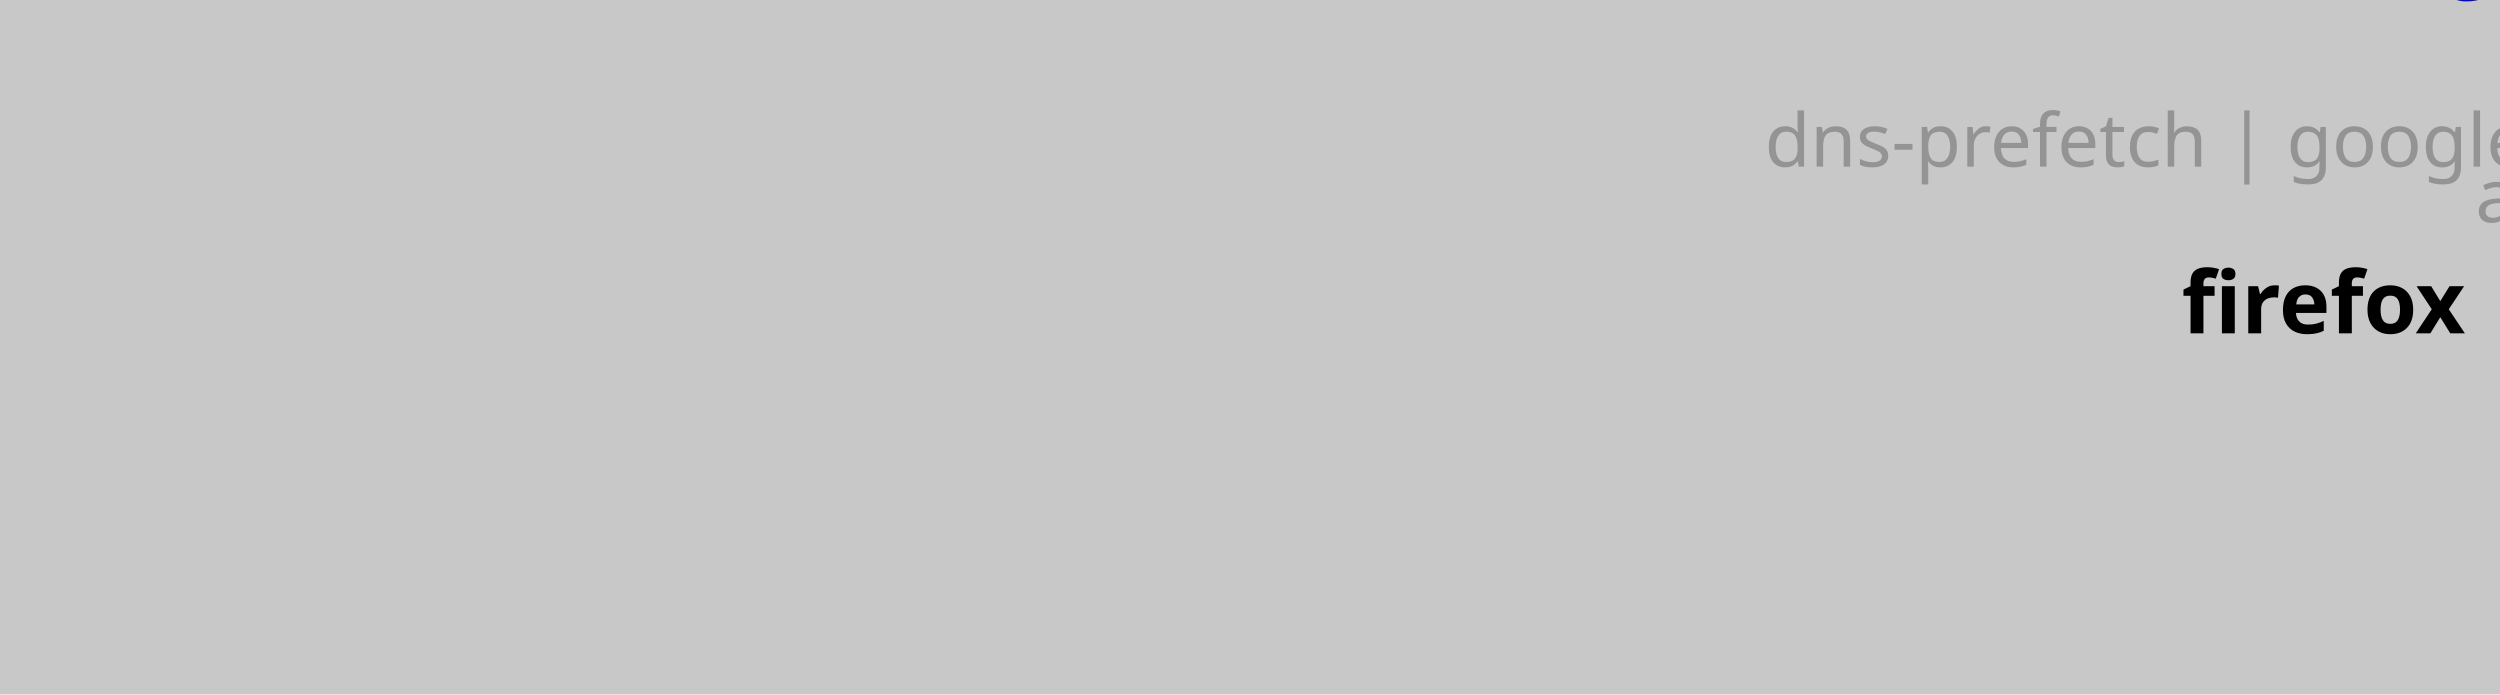
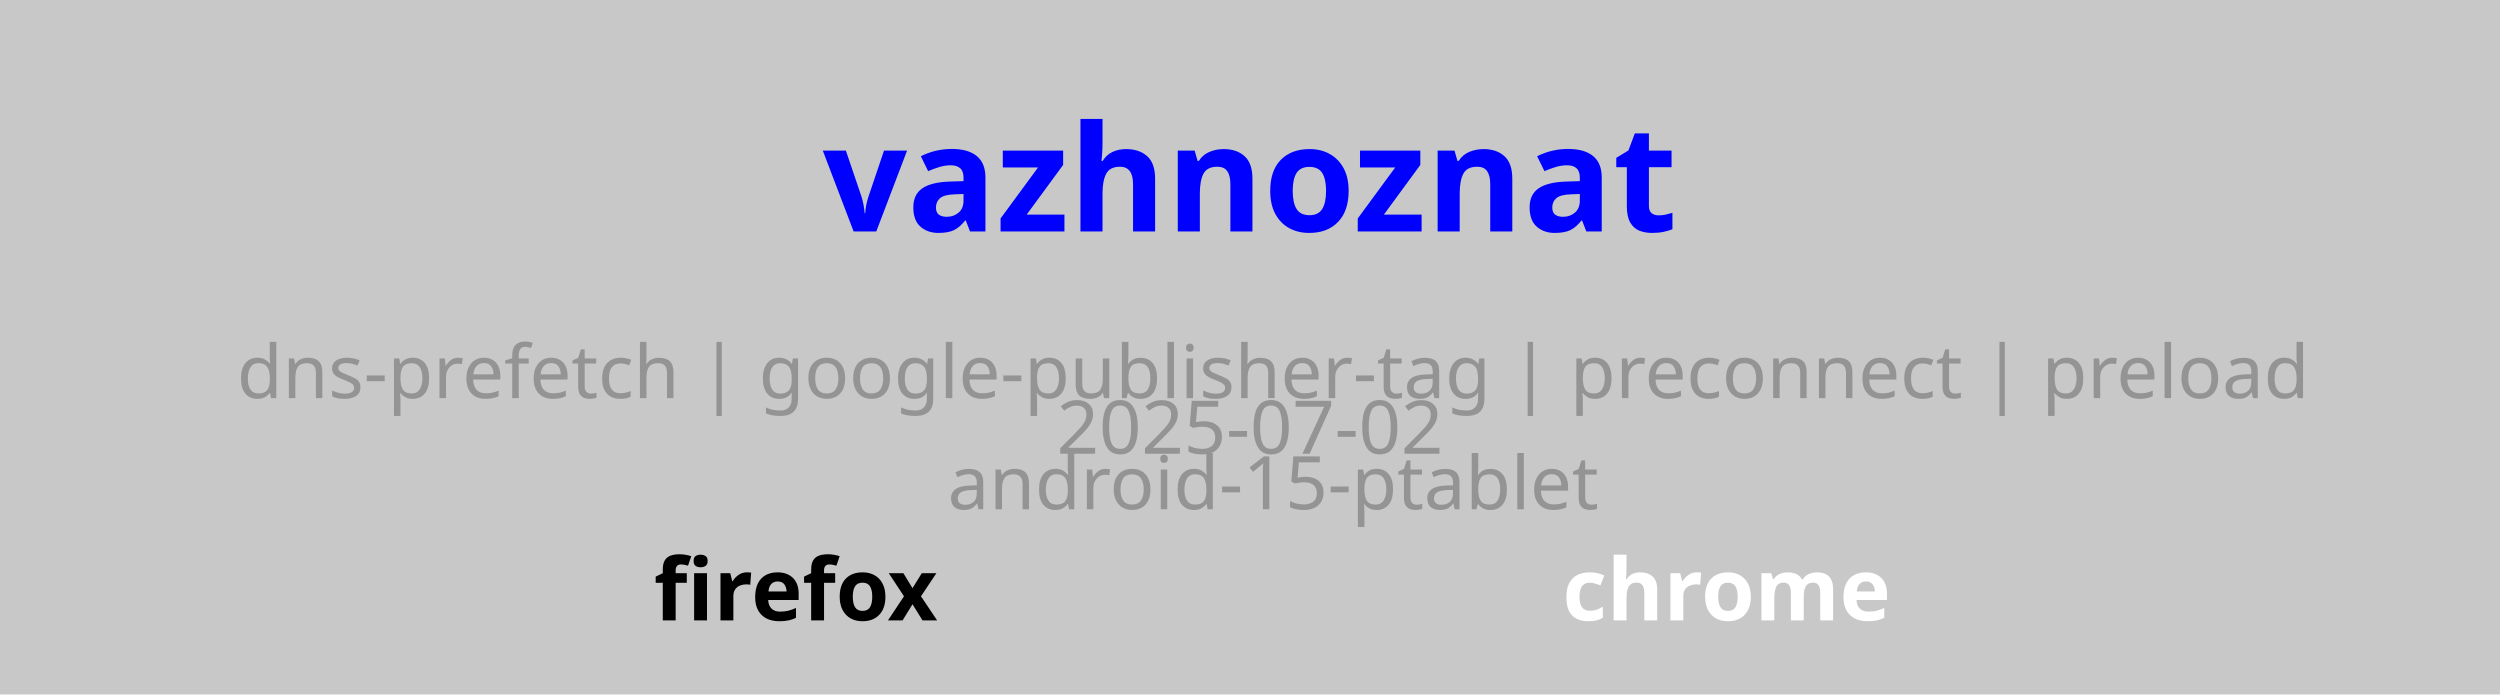
<svg xmlns="http://www.w3.org/2000/svg" version="1.1" id="svg2" xml:space="preserve" x="0px" y="0px" width="540px" height="150px" viewBox="0 0 540 150" enable-background="new 0 0 540 150">
  <g id="metadata">
    <rect x="0" y="0" width="540" height="150" style="fill:rgb(200,200,200); fill-opacity:1; stroke:rgb(200,200,200); stroke-opacity:0; stroke-width:0.5" />
    <a href="https://vazhnoznat.com/">
-       <text x="600" y="0" font-family="Atkinson Hyperlegible" font-size="24pt" text-anchor="middle" text-align="center" font-weight="600" font-style="normal" style="fill:rgb(0,0,255); fill-opacity:1; stroke:rgb(255,255,255); stroke-opacity:0; stroke-width:0.5">vazhnoznat</text>
+       <text x="270" y="50" font-family="Atkinson Hyperlegible" font-size="24pt" text-anchor="middle" text-align="center" font-weight="600" font-style="normal" style="fill:rgb(0,0,255); fill-opacity:1; stroke:rgb(255,255,255); stroke-opacity:0; stroke-width:0.5">vazhnoznat</text>
    </a>
-     <text x="605" y="36" font-family="Atkinson Hyperlegible" font-size="12pt" text-anchor="middle" text-align="center" font-weight="400" font-style="normal" style="fill:rgb(148,148,148); fill-opacity:1; stroke:rgb(255,255,255); stroke-opacity:0; stroke-width:0.5">dns-prefetch | google-publisher-tag | preconnect | preload</text>
-     <text x="600" y="48" font-family="Atkinson Hyperlegible" font-size="12pt" text-anchor="middle" text-align="center" font-weight="500" font-style="normal" style="fill:rgb(148,148,148); fill-opacity:1; stroke:rgb(255,255,255); stroke-opacity:0; stroke-width:0.5">2025-07-02</text>
-     <text x="605" y="48" font-family="Atkinson Hyperlegible" font-size="12pt" text-anchor="middle" text-align="center" font-weight="500" font-style="normal" style="fill:rgb(148,148,148); fill-opacity:1; stroke:rgb(255,255,255); stroke-opacity:0; stroke-width:0.5">android-15-ptablet</text>
-     <text x="667.5" y="72" font-family="Atkinson Hyperlegible" font-size="14pt" text-anchor="start" text-align="left" font-weight="600" font-style="normal" style="fill:rgb(255,255,255); fill-opacity:1; stroke:rgb(0,0,0); stroke-opacity:0; stroke-width:0.5">chrome</text>
-     <text x="532.5" y="72" font-family="Atkinson Hyperlegible" font-size="14pt" text-anchor="end" text-align="right" font-weight="600" font-style="normal" style="fill:rgb(0,0,0); fill-opacity:1; stroke:rgb(0,0,0); stroke-opacity:0; stroke-width:0.5">firefox</text>
+     <text x="275" y="86" font-family="Atkinson Hyperlegible" font-size="12pt" text-anchor="middle" text-align="center" font-weight="400" font-style="normal" style="fill:rgb(148,148,148); fill-opacity:1; stroke:rgb(255,255,255); stroke-opacity:0; stroke-width:0.5">dns-prefetch | google-publisher-tag | preconnect | preload</text>
+     <text x="270" y="98" font-family="Atkinson Hyperlegible" font-size="12pt" text-anchor="middle" text-align="center" font-weight="500" font-style="normal" style="fill:rgb(148,148,148); fill-opacity:1; stroke:rgb(255,255,255); stroke-opacity:0; stroke-width:0.5">2025-07-02</text>
+     <text x="275" y="110" font-family="Atkinson Hyperlegible" font-size="12pt" text-anchor="middle" text-align="center" font-weight="500" font-style="normal" style="fill:rgb(148,148,148); fill-opacity:1; stroke:rgb(255,255,255); stroke-opacity:0; stroke-width:0.5">android-15-ptablet</text>
+     <text x="337.5" y="134" font-family="Atkinson Hyperlegible" font-size="14pt" text-anchor="start" text-align="left" font-weight="600" font-style="normal" style="fill:rgb(255,255,255); fill-opacity:1; stroke:rgb(0,0,0); stroke-opacity:0; stroke-width:0.5">chrome</text>
+     <text x="202.5" y="134" font-family="Atkinson Hyperlegible" font-size="14pt" text-anchor="end" text-align="right" font-weight="600" font-style="normal" style="fill:rgb(0,0,0); fill-opacity:1; stroke:rgb(0,0,0); stroke-opacity:0; stroke-width:0.5">firefox</text>
  </g>
</svg>
